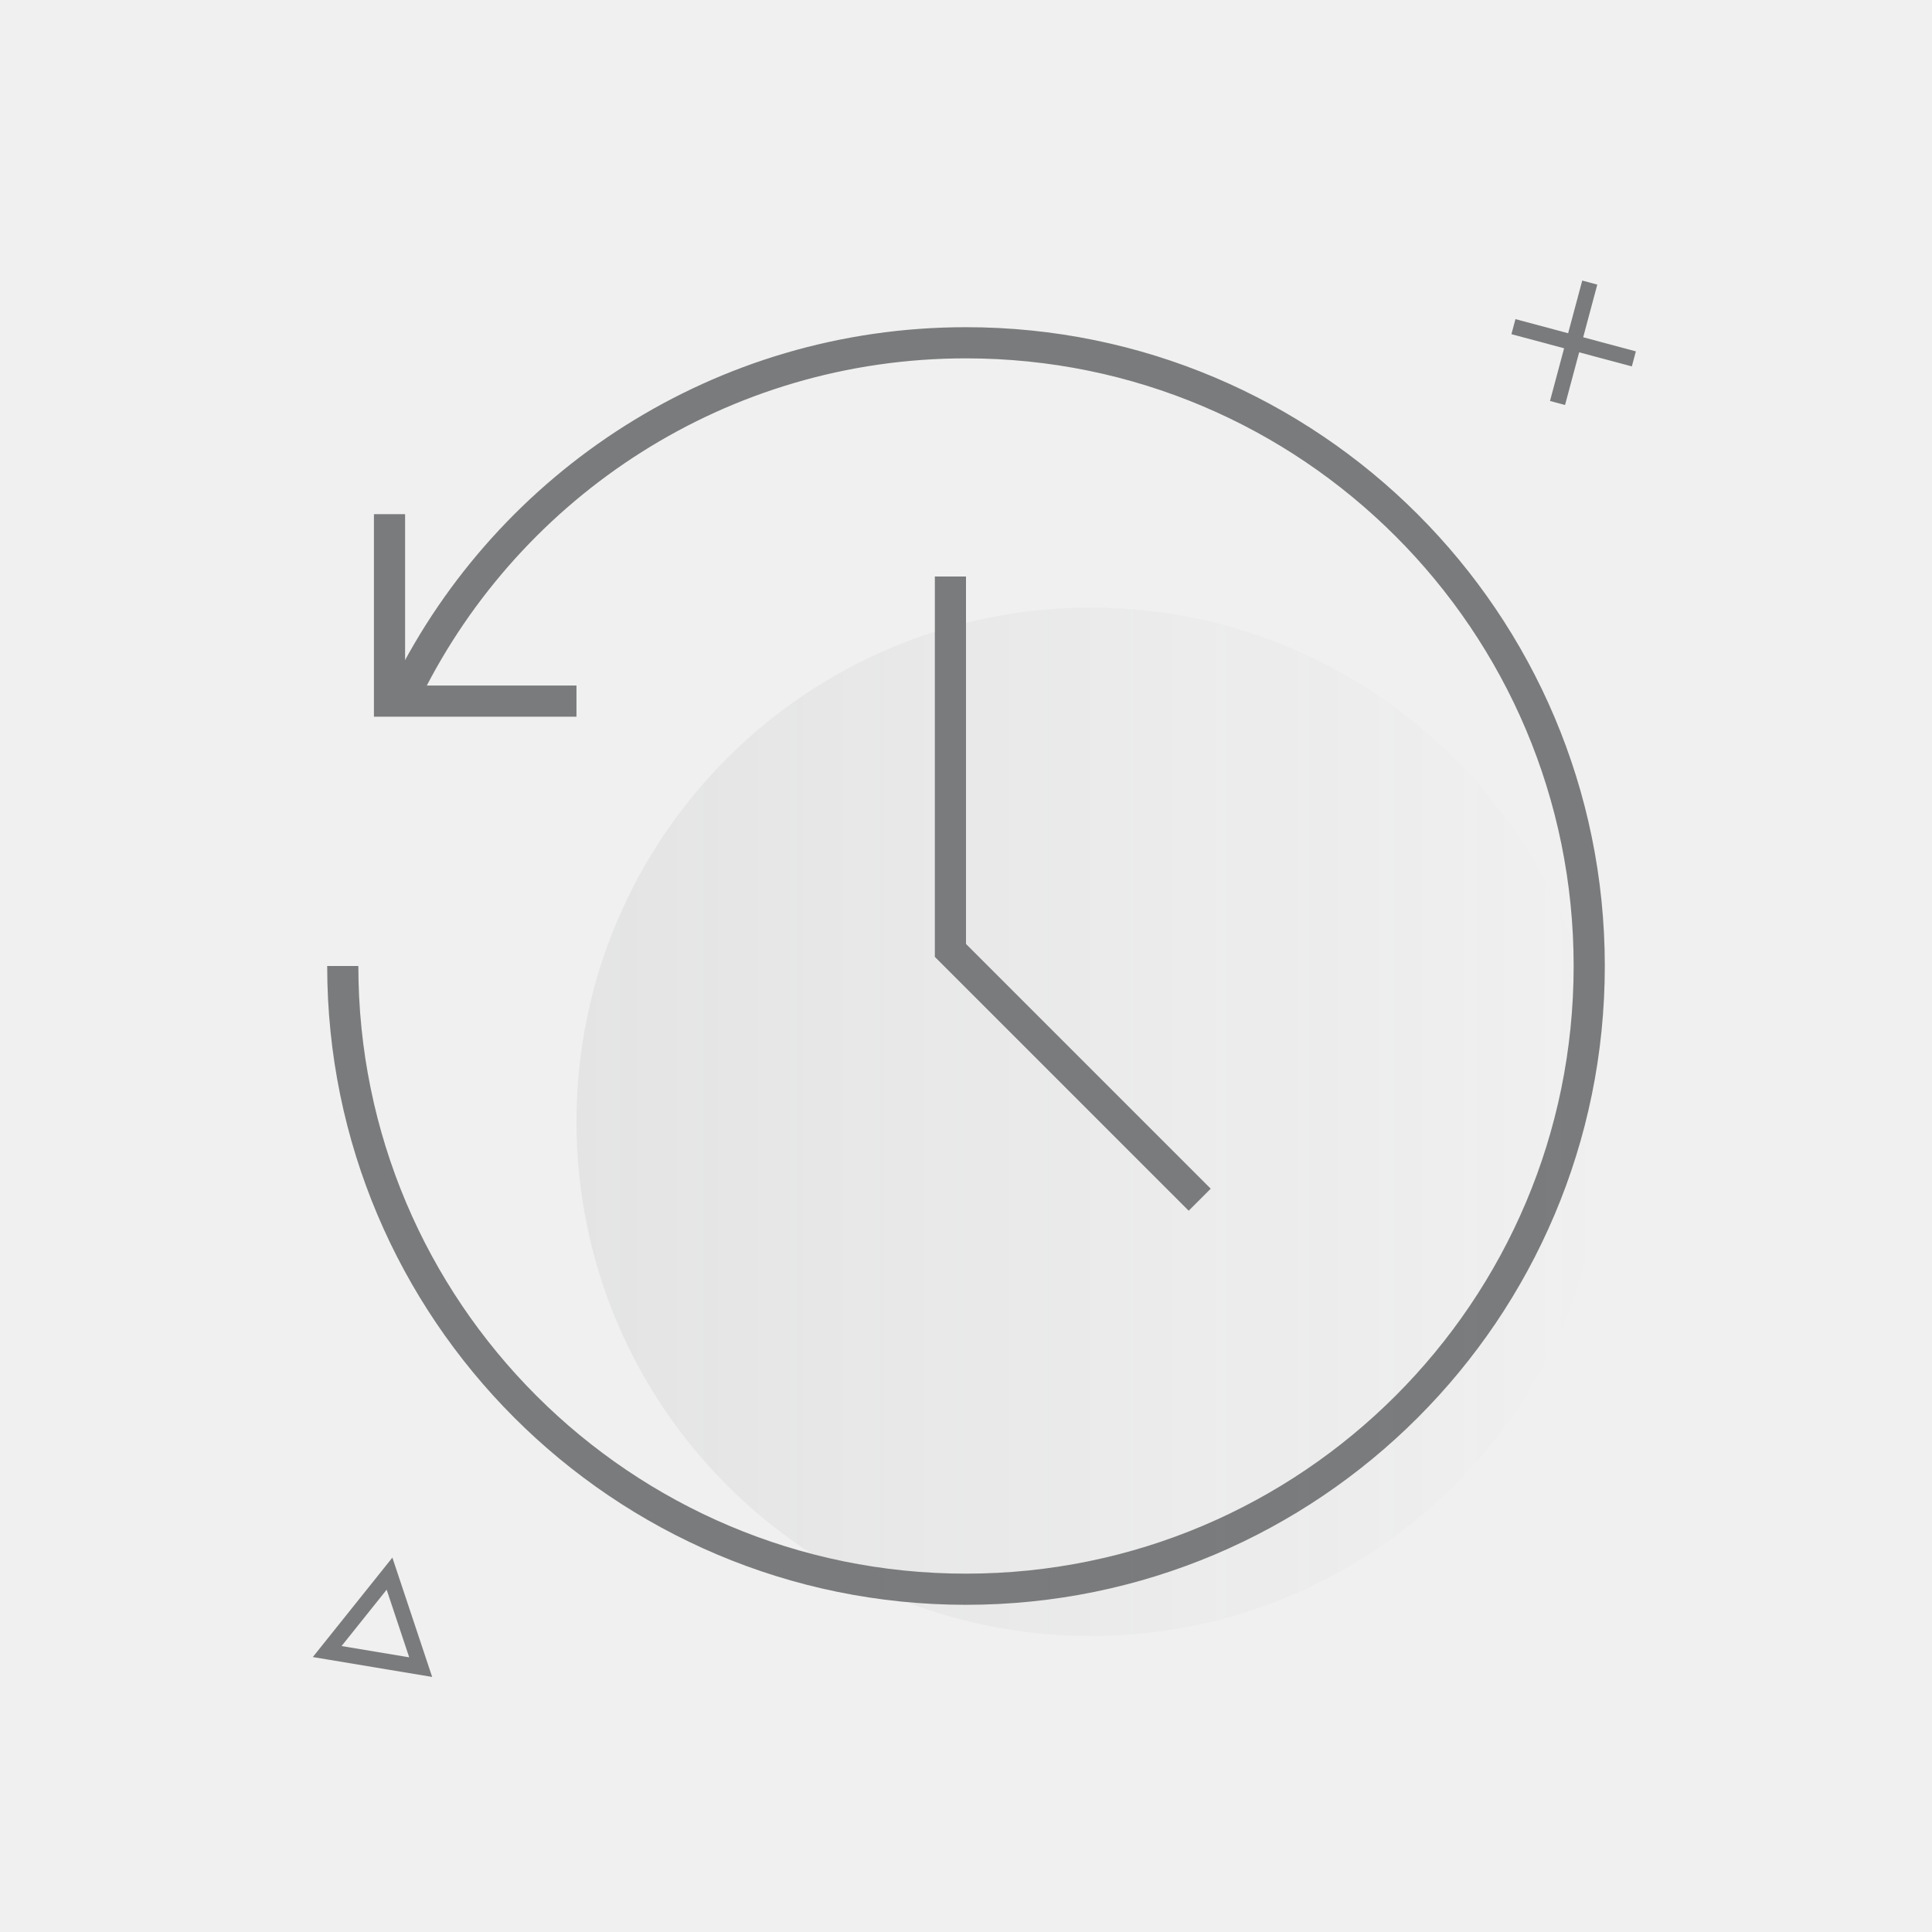
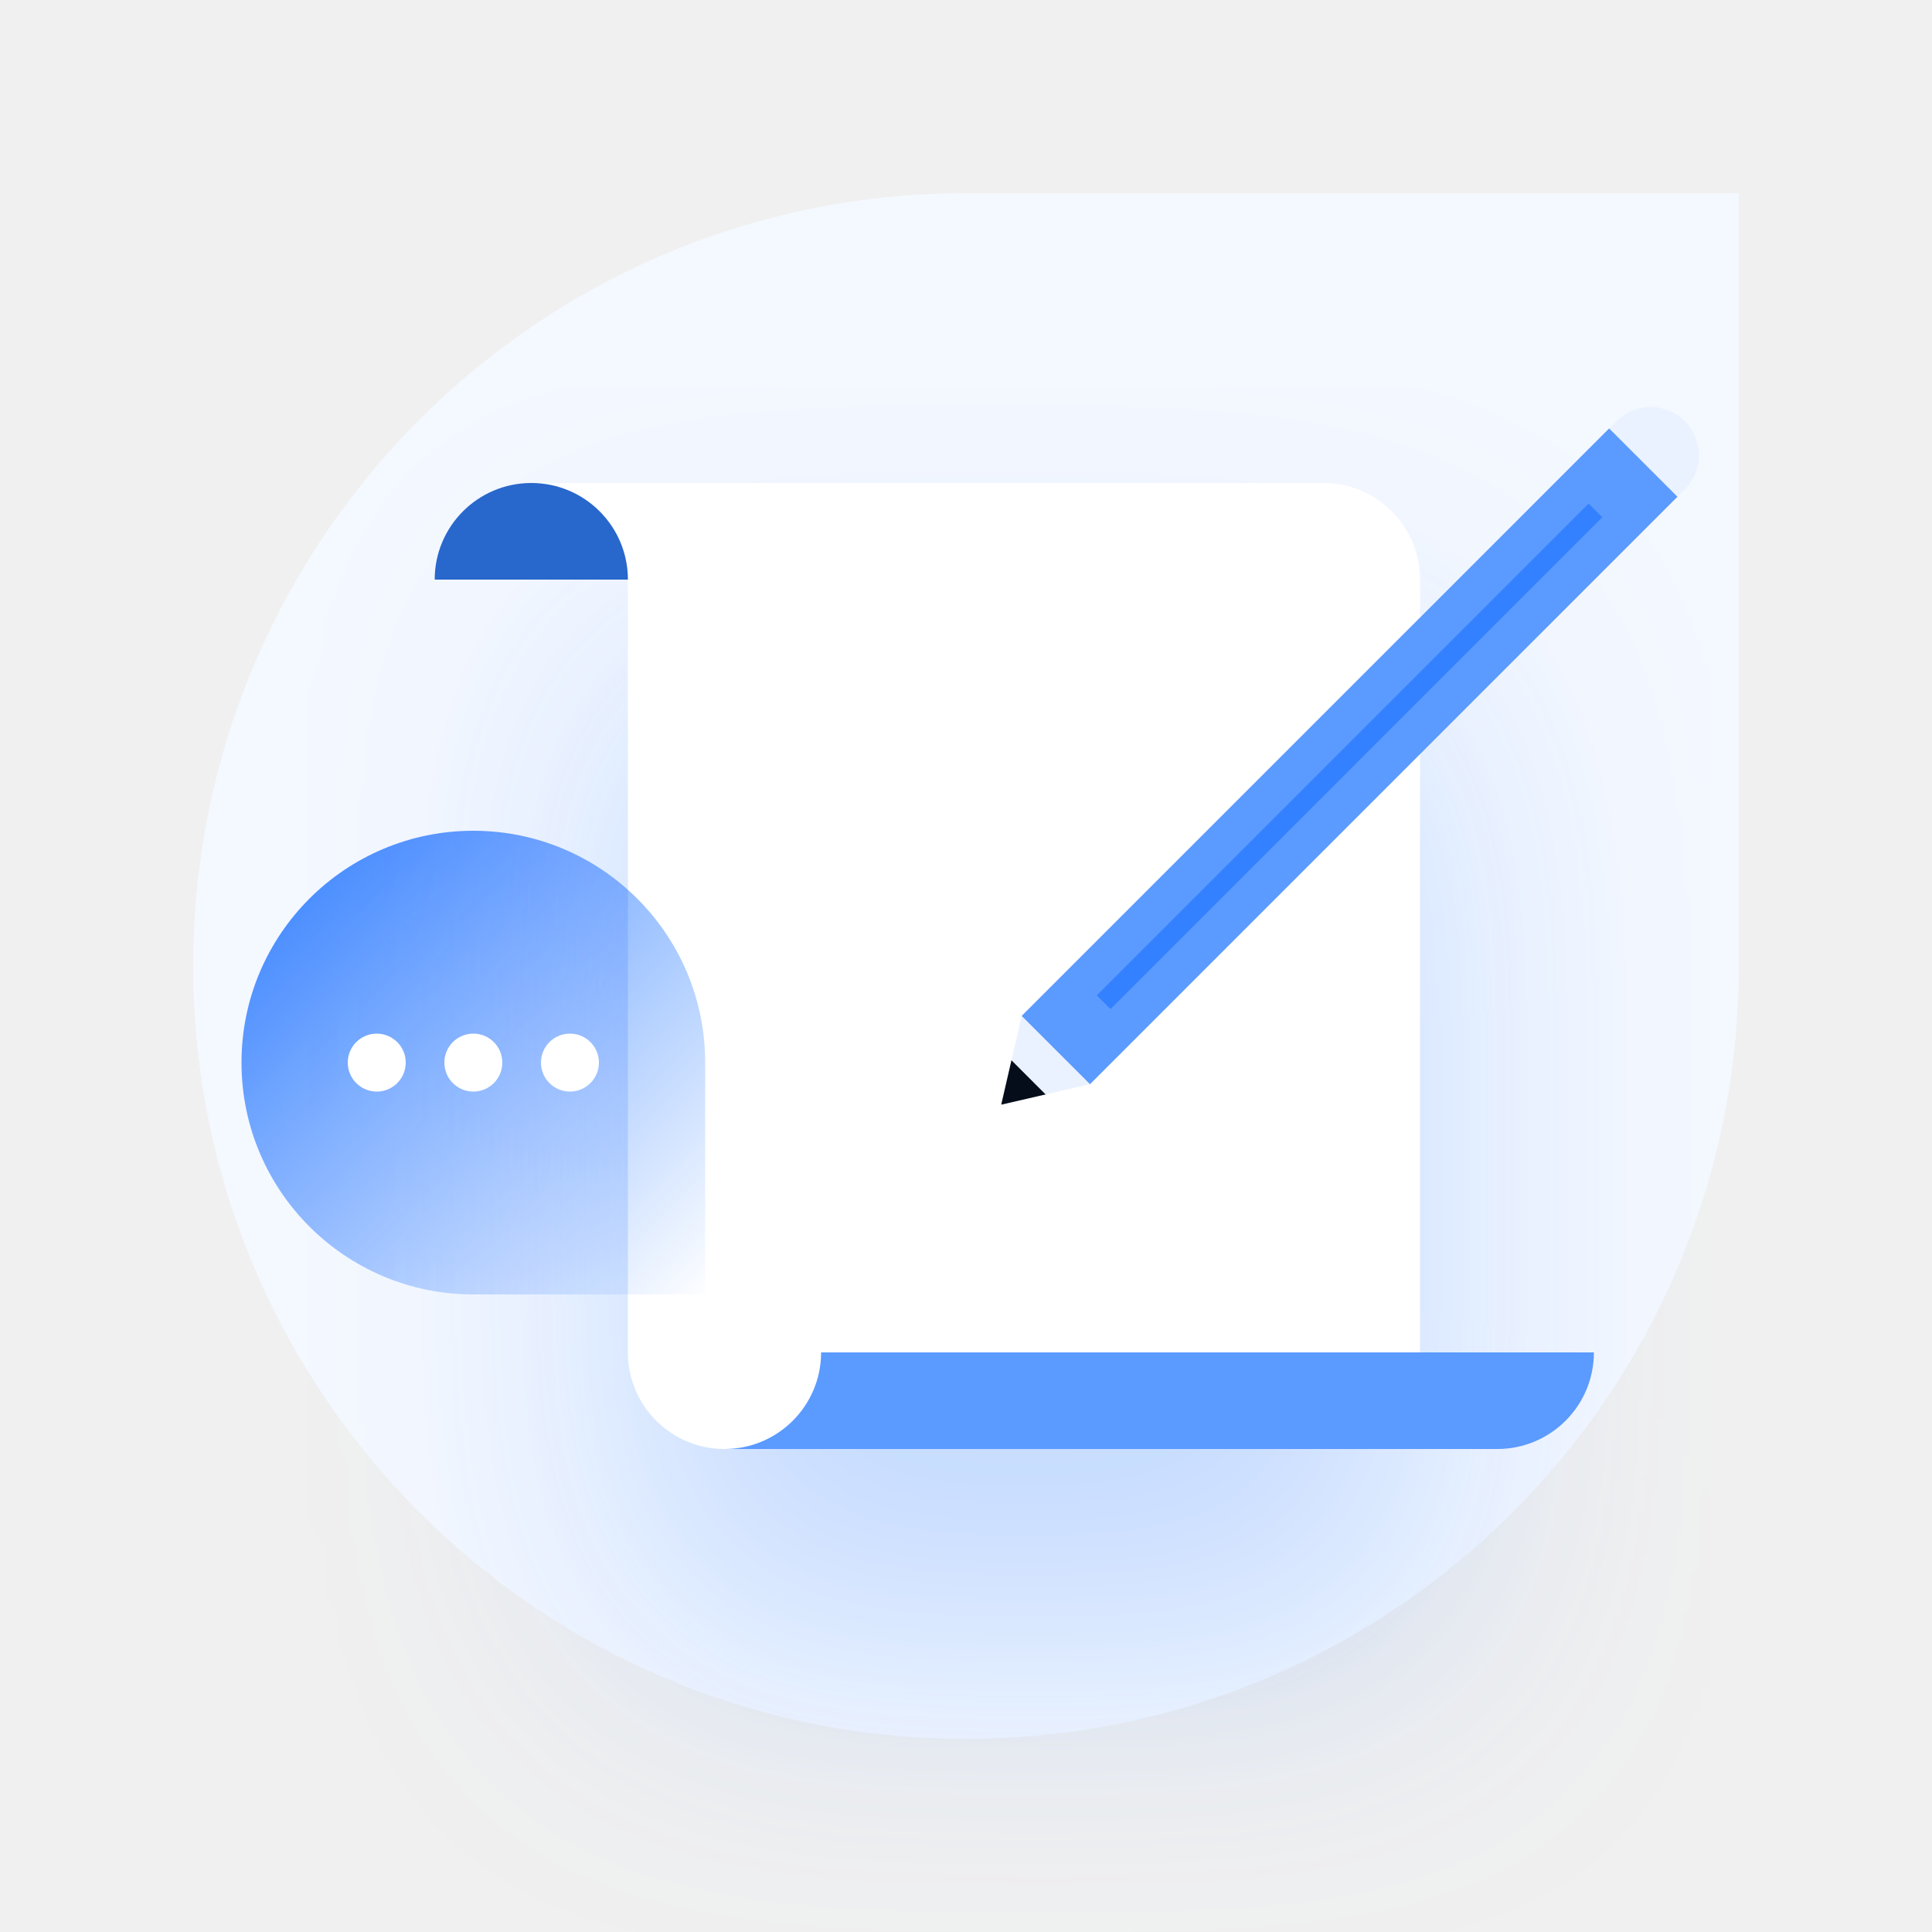
- <svg xmlns="http://www.w3.org/2000/svg" viewBox="0 0 124 124">
+ <svg xmlns="http://www.w3.org/2000/svg" fill="none" viewBox="0 0 200 200">
+   <path fill="#F4F8FF" d="M20 100c0-44.183 35.817-80 80-80h80v80c0 44.183-35.817 80-80 80s-80-35.817-80-80Z" />
+   <g filter="url(#a)">
+     <path fill="#fff" d="M65 60c0-5.523-4.477-10-10-10h82c5.523 0 10 4.477 10 10v90H75c-5.523 0-10-4.477-10-10V60Z" />
+   </g>
+   <path fill="#5B9AFF" d="M75 150c5.523 0 10-4.477 10-10h80c0 5.523-4.477 10-10 10H75Z" />
+   <path fill="#2867CC" d="M45 60h20c0-5.523-4.477-10-10-10s-10 4.477-10 10Z" />
+   <path fill="#EBF2FF" fill-rule="evenodd" d="M167.284 43.645a5 5 0 1 1 7.071 7.07l-61.518 61.519-9.192 2.121 2.121-9.192 61.518-61.518Z" clip-rule="evenodd" />
+   <mask id="b" width="73" height="73" x="103" y="42" maskUnits="userSpaceOnUse" style="mask-type:alpha">
+     <path fill="#fff" fill-rule="evenodd" d="M167.284 43.645a5 5 0 1 1 7.071 7.07l-61.518 61.519-9.192 2.121 2.121-9.192 61.518-61.518Z" clip-rule="evenodd" />
+   </mask>
+   <g mask="url(#b)">
+     <path fill="#050D1A" fill-rule="evenodd" d="m104.352 109.406 4.242 4.242-2.828 2.829-4.243-4.243 2.829-2.828Z" clip-rule="evenodd" />
+   </g>
+   <path fill="#5B9AFF" d="m166.577 44.352 7.07 7.071-60.81 60.811-7.071-7.07z" />
+   <path fill="#3381FF" d="m164.456 52.13 1.414 1.414-50.911 50.912-1.415-1.414z" />
+   <path fill="url(#c)" d="M25 110c0-13.255 10.745-24 24-24s24 10.745 24 24v24H49c-13.255 0-24-10.745-24-24Z" style="mix-blend-mode:multiply" />
+   <circle cx="39" cy="110" r="3" fill="#fff" />
+   <circle cx="49" cy="110" r="3" fill="#fff" />
+   <circle cx="59" cy="110" r="3" fill="#fff" />
  <defs>
-     <linearGradient id="a" x1="100%" x2="0%" y1="50%" y2="50%">
-       <stop offset="0%" stop-color="#7A7B7C" stop-opacity="0" />
-       <stop offset="100%" stop-color="#7A7B7C" />
+     <linearGradient id="c" x1="1" x2="49" y1="110" y2="158" gradientUnits="userSpaceOnUse">
+       <stop stop-color="#3381FF" />
+       <stop offset="1" stop-color="#3381FF" stop-opacity=".01" />
    </linearGradient>
+     <filter id="a" width="152" height="160" x="25" y="40" color-interpolation-filters="sRGB" filterUnits="userSpaceOnUse">
+       <feFlood flood-opacity="0" result="BackgroundImageFix" />
+       <feColorMatrix in="SourceAlpha" result="hardAlpha" values="0 0 0 0 0 0 0 0 0 0 0 0 0 0 0 0 0 0 127 0" />
+       <feOffset dy="20" />
+       <feGaussianBlur stdDeviation="15" />
+       <feColorMatrix values="0 0 0 0 0.2 0 0 0 0 0.506 0 0 0 0 1 0 0 0 0.25 0" />
+       <feBlend in2="BackgroundImageFix" result="effect1_dropShadow_0_325" />
+       <feBlend in="SourceGraphic" in2="effect1_dropShadow_0_325" result="shape" />
+     </filter>
  </defs>
-   <g fill="none" fill-rule="evenodd">
-     <path fill="#FFF" d="M0 0h124v124H0z" opacity=".01" />
-     <path stroke="#7A7B7C" d="m25 101-4 5 6 1zm72.136-80.035 7.728 2.07m-2.829-4.899-2.07 7.728" />
-     <path stroke="#7A7B7C" stroke-width="2" d="M22 62c0 22.091 17.909 40 40 40s40-17.909 40-40-17.909-40-40-40c-15.705 0-29.296 9.05-35.841 22.22" />
-     <circle cx="70" cy="72" r="33" fill="url(#a)" opacity=".1" />
-     <path stroke="#7A7B7C" stroke-width="2" d="M25 33v12h12m24-8v24l16 16" />
-   </g>
</svg>
